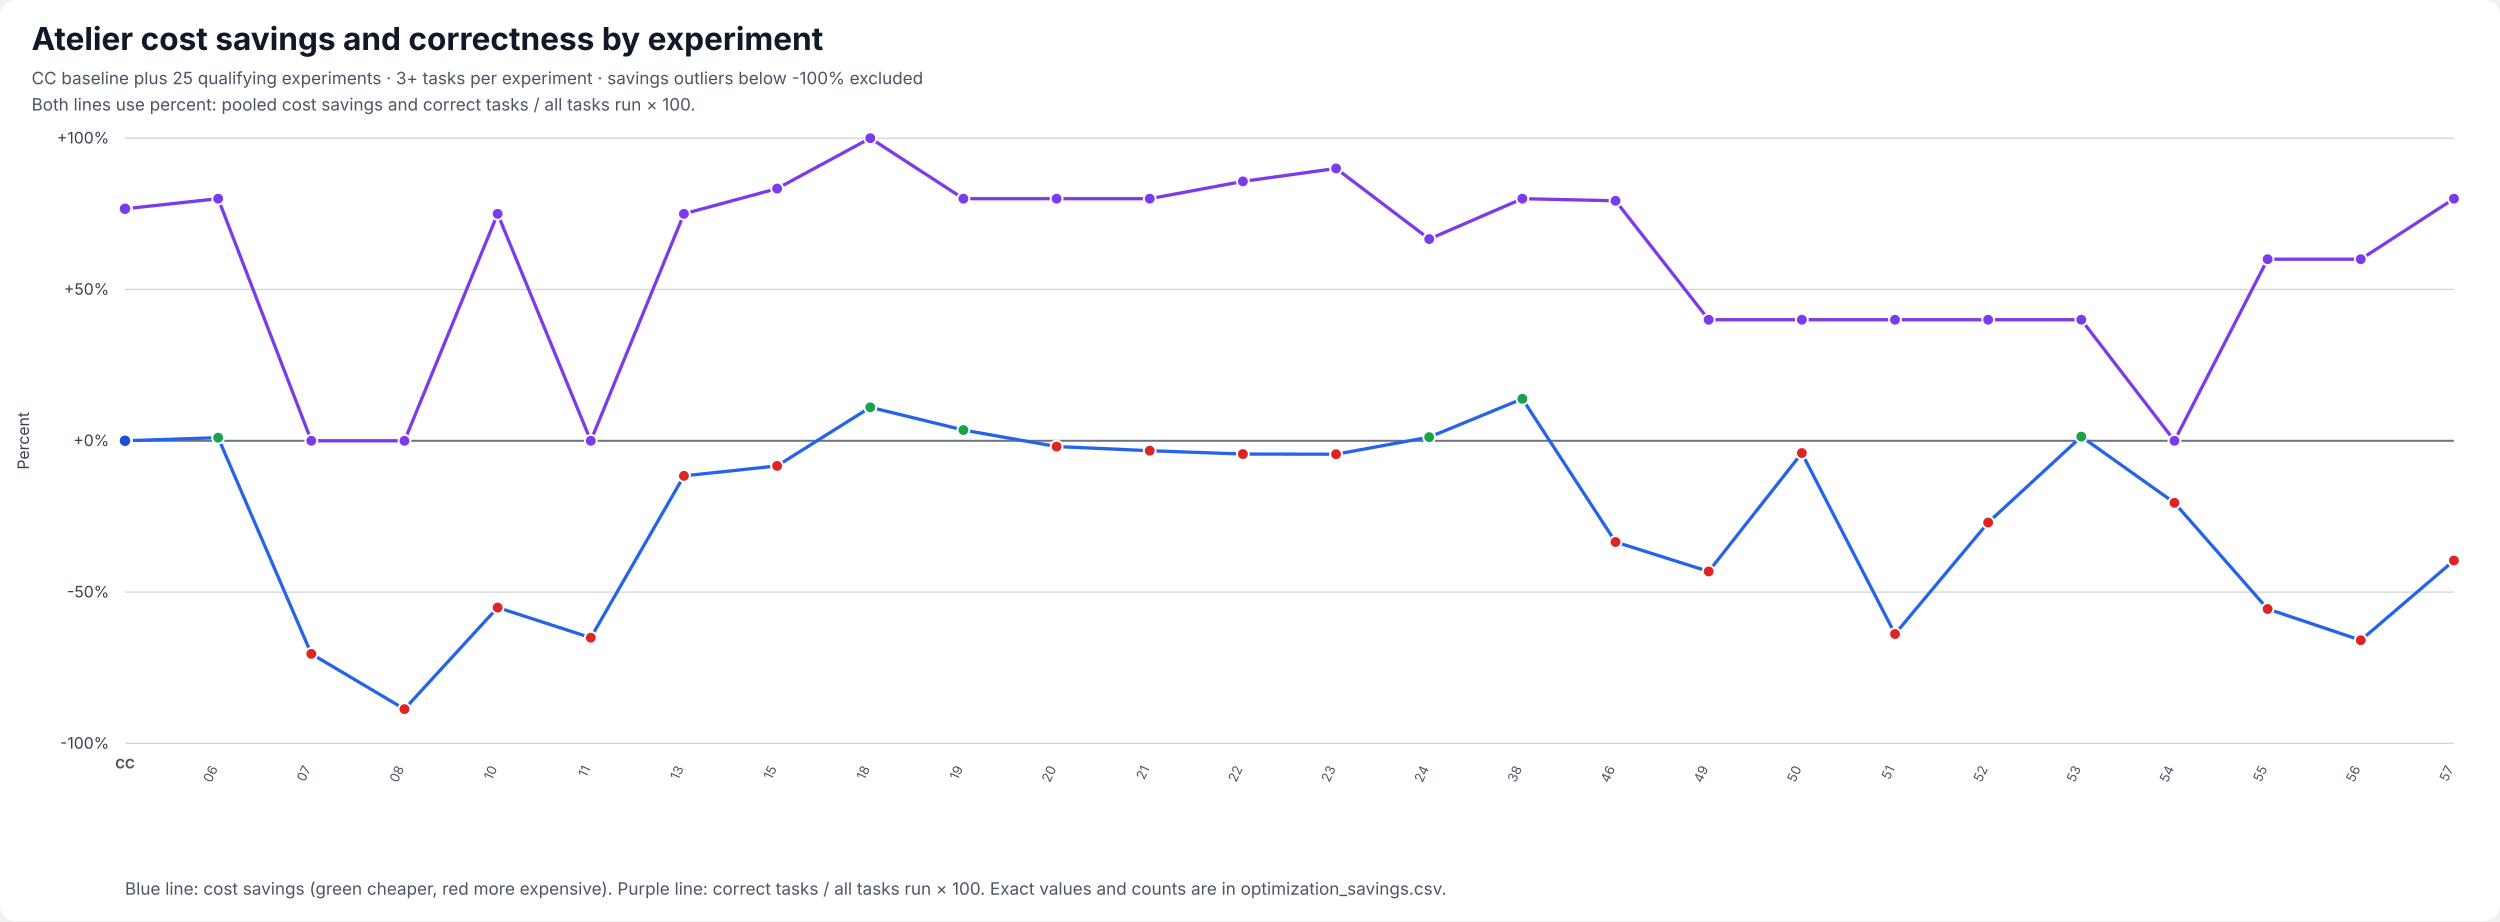
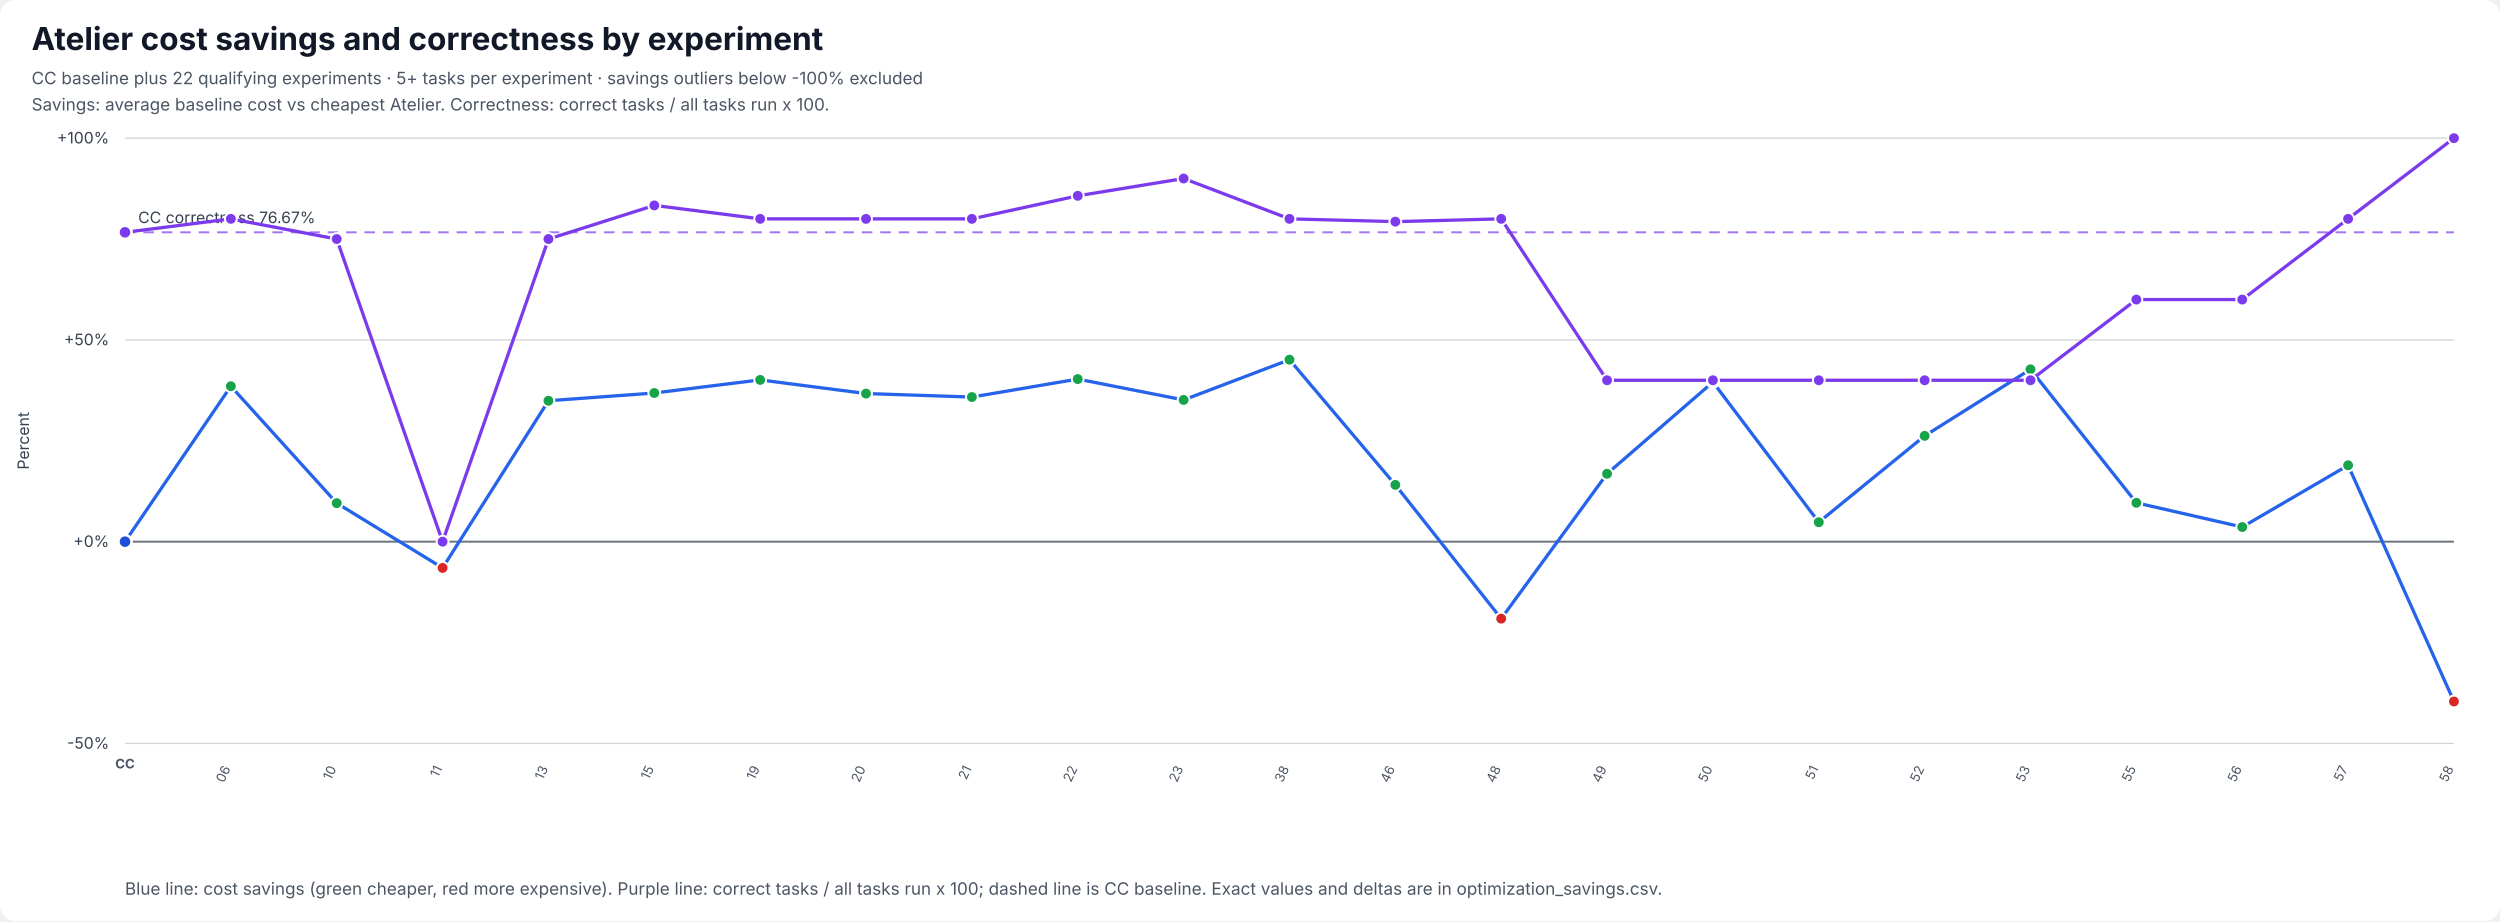
<svg xmlns="http://www.w3.org/2000/svg" width="1900" height="700" viewBox="0 0 1900 700" role="img" aria-labelledby="title desc">
  <rect width="100%" height="100%" rx="12" fill="#ffffff" />
  <style>text{font-family:ui-sans-serif,system-ui,-apple-system,BlinkMacSystemFont,"Segoe UI",sans-serif}.title{font-size:24px;font-weight:750;fill:#111827}.subtitle{font-size:13px;fill:#4b5563}.tick{font-size:10px;fill:#4b5563}.axis{font-size:12px;fill:#374151}</style>
  <text class="title" x="24" y="38">Atelier cost savings and correctness by experiment</text>
-   <text class="subtitle" x="24" y="64">CC baseline plus 25 qualifying experiments · 3+ tasks per experiment · savings outliers below -100% excluded</text>
-   <text class="subtitle" x="24" y="84">Both lines use percent: pooled cost savings and correct tasks / all tasks run × 100.</text>
+   <text class="subtitle" x="24" y="64">CC baseline plus 22 qualifying experiments · 5+ tasks per experiment · savings outliers below -100% excluded</text>
+   <text class="subtitle" x="24" y="84">Savings: average baseline cost vs cheapest Atelier. Correctness: correct tasks / all tasks run x 100.</text>
  <line x1="95" x2="1865" y1="565.00" y2="565.00" stroke="#d1d5db" stroke-width="1" />
-   <text class="axis" x="83" y="569.00" text-anchor="end">-100%</text>
-   <line x1="95" x2="1865" y1="450.00" y2="450.00" stroke="#d1d5db" stroke-width="1" />
-   <text class="axis" x="83" y="454.00" text-anchor="end">-50%</text>
-   <line x1="95" x2="1865" y1="335.00" y2="335.00" stroke="#6b7280" stroke-width="1.5" />
-   <text class="axis" x="83" y="339.00" text-anchor="end">+0%</text>
-   <line x1="95" x2="1865" y1="220.00" y2="220.00" stroke="#d1d5db" stroke-width="1" />
-   <text class="axis" x="83" y="224.00" text-anchor="end">+50%</text>
+   <text class="axis" x="83" y="569.00" text-anchor="end">-50%</text>
+   <line x1="95" x2="1865" y1="411.67" y2="411.67" stroke="#6b7280" stroke-width="1.5" />
+   <text class="axis" x="83" y="415.67" text-anchor="end">+0%</text>
+   <line x1="95" x2="1865" y1="258.33" y2="258.33" stroke="#d1d5db" stroke-width="1" />
+   <text class="axis" x="83" y="262.33" text-anchor="end">+50%</text>
  <line x1="95" x2="1865" y1="105.00" y2="105.00" stroke="#d1d5db" stroke-width="1" />
  <text class="axis" x="83" y="109.00" text-anchor="end">+100%</text>
-   <polyline points="95.00,335.00 165.80,332.62 236.60,496.95 307.40,538.91 378.20,461.73 449.00,484.65 519.80,361.65 590.60,354.08 661.40,309.55 732.20,326.83 803.00,339.37 873.80,342.55 944.60,345.08 1015.40,345.20 1086.20,332.23 1157.00,303.11 1227.80,411.93 1298.60,434.32 1369.40,344.32 1440.20,481.85 1511.00,397.12 1581.80,331.83 1652.60,382.15 1723.40,462.82 1794.20,486.58 1865.00,425.99" fill="none" stroke="#2563eb" stroke-width="2.5" stroke-linejoin="round" stroke-linecap="round" />
-   <polyline points="95.00,158.67 165.80,151.00 236.60,335.00 307.40,335.00 378.20,162.50 449.00,335.00 519.80,162.50 590.60,143.33 661.40,105.00 732.20,151.00 803.00,151.00 873.80,151.00 944.60,137.86 1015.40,128.00 1086.20,181.67 1157.00,151.00 1227.80,152.59 1298.60,243.00 1369.40,243.00 1440.20,243.00 1511.00,243.00 1581.80,243.00 1652.60,335.00 1723.40,197.00 1794.20,197.00 1865.00,151.00" fill="none" stroke="#7c3aed" stroke-width="2.5" stroke-linejoin="round" stroke-linecap="round" />
-   <circle cx="95.00" cy="335.00" r="5" fill="#1d4ed8" stroke="#ffffff" stroke-width="2" />
-   <circle cx="95.00" cy="158.67" r="5" fill="#7c3aed" stroke="#ffffff" stroke-width="2" />
+   <line x1="95" x2="1865" y1="176.56" y2="176.56" stroke="#7c3aed" stroke-width="1.5" stroke-dasharray="8 6" opacity="0.7" />
+   <text class="axis" x="105" y="169.56" text-anchor="start" fill="#7c3aed">CC correctness 76.67%</text>
+   <polyline points="95.00,411.67 175.45,293.53 255.91,382.39 336.36,431.62 416.82,304.57 497.27,298.68 577.73,288.73 658.18,299.12 738.64,301.75 819.09,288.10 899.55,303.95 980.00,273.37 1060.45,368.50 1140.91,470.16 1221.36,360.07 1301.82,290.36 1382.27,396.88 1462.73,331.26 1543.18,280.69 1623.64,382.14 1704.09,400.55 1784.55,353.62 1865.00,533.14" fill="none" stroke="#2563eb" stroke-width="2.5" stroke-linejoin="round" stroke-linecap="round" />
+   <polyline points="95.00,176.56 175.45,166.33 255.91,181.67 336.36,411.67 416.82,181.67 497.27,156.11 577.73,166.33 658.18,166.33 738.64,166.33 819.09,148.81 899.55,135.67 980.00,166.33 1060.45,168.45 1140.91,166.33 1221.36,289.00 1301.82,289.00 1382.27,289.00 1462.73,289.00 1543.18,289.00 1623.64,227.67 1704.09,227.67 1784.55,166.33 1865.00,105.00" fill="none" stroke="#7c3aed" stroke-width="2.5" stroke-linejoin="round" stroke-linecap="round" />
+   <circle cx="95.00" cy="411.67" r="5" fill="#1d4ed8" stroke="#ffffff" stroke-width="2" />
+   <circle cx="95.00" cy="176.56" r="5" fill="#7c3aed" stroke="#ffffff" stroke-width="2" />
  <text class="tick" x="95.00" y="584" text-anchor="middle" font-weight="700">CC</text>
-   <circle cx="165.80" cy="332.62" r="4.5" fill="#16a34a" stroke="#ffffff" stroke-width="1.5" />
-   <circle cx="165.80" cy="151.00" r="4.5" fill="#7c3aed" stroke="#ffffff" stroke-width="1.5" />
-   <text class="tick" x="165.80" y="584" text-anchor="end" transform="rotate(-65 165.80 584)">06</text>
-   <circle cx="236.60" cy="496.95" r="4.5" fill="#dc2626" stroke="#ffffff" stroke-width="1.5" />
-   <circle cx="236.60" cy="335.00" r="4.5" fill="#7c3aed" stroke="#ffffff" stroke-width="1.5" />
-   <text class="tick" x="236.60" y="584" text-anchor="end" transform="rotate(-65 236.60 584)">07</text>
-   <circle cx="307.40" cy="538.91" r="4.5" fill="#dc2626" stroke="#ffffff" stroke-width="1.5" />
-   <circle cx="307.40" cy="335.00" r="4.5" fill="#7c3aed" stroke="#ffffff" stroke-width="1.5" />
-   <text class="tick" x="307.40" y="584" text-anchor="end" transform="rotate(-65 307.40 584)">08</text>
-   <circle cx="378.20" cy="461.73" r="4.5" fill="#dc2626" stroke="#ffffff" stroke-width="1.5" />
-   <circle cx="378.20" cy="162.50" r="4.5" fill="#7c3aed" stroke="#ffffff" stroke-width="1.5" />
-   <text class="tick" x="378.20" y="584" text-anchor="end" transform="rotate(-65 378.20 584)">10</text>
-   <circle cx="449.00" cy="484.65" r="4.5" fill="#dc2626" stroke="#ffffff" stroke-width="1.5" />
-   <circle cx="449.00" cy="335.00" r="4.5" fill="#7c3aed" stroke="#ffffff" stroke-width="1.5" />
-   <text class="tick" x="449.00" y="584" text-anchor="end" transform="rotate(-65 449.00 584)">11</text>
-   <circle cx="519.80" cy="361.65" r="4.5" fill="#dc2626" stroke="#ffffff" stroke-width="1.5" />
-   <circle cx="519.80" cy="162.50" r="4.5" fill="#7c3aed" stroke="#ffffff" stroke-width="1.5" />
-   <text class="tick" x="519.80" y="584" text-anchor="end" transform="rotate(-65 519.80 584)">13</text>
-   <circle cx="590.60" cy="354.08" r="4.5" fill="#dc2626" stroke="#ffffff" stroke-width="1.5" />
-   <circle cx="590.60" cy="143.33" r="4.5" fill="#7c3aed" stroke="#ffffff" stroke-width="1.5" />
-   <text class="tick" x="590.60" y="584" text-anchor="end" transform="rotate(-65 590.60 584)">15</text>
-   <circle cx="661.40" cy="309.55" r="4.5" fill="#16a34a" stroke="#ffffff" stroke-width="1.5" />
-   <circle cx="661.40" cy="105.00" r="4.5" fill="#7c3aed" stroke="#ffffff" stroke-width="1.5" />
-   <text class="tick" x="661.40" y="584" text-anchor="end" transform="rotate(-65 661.40 584)">18</text>
-   <circle cx="732.20" cy="326.83" r="4.5" fill="#16a34a" stroke="#ffffff" stroke-width="1.5" />
-   <circle cx="732.20" cy="151.00" r="4.5" fill="#7c3aed" stroke="#ffffff" stroke-width="1.5" />
-   <text class="tick" x="732.20" y="584" text-anchor="end" transform="rotate(-65 732.20 584)">19</text>
-   <circle cx="803.00" cy="339.37" r="4.5" fill="#dc2626" stroke="#ffffff" stroke-width="1.5" />
-   <circle cx="803.00" cy="151.00" r="4.5" fill="#7c3aed" stroke="#ffffff" stroke-width="1.5" />
-   <text class="tick" x="803.00" y="584" text-anchor="end" transform="rotate(-65 803.00 584)">20</text>
-   <circle cx="873.80" cy="342.55" r="4.5" fill="#dc2626" stroke="#ffffff" stroke-width="1.5" />
-   <circle cx="873.80" cy="151.00" r="4.5" fill="#7c3aed" stroke="#ffffff" stroke-width="1.5" />
-   <text class="tick" x="873.80" y="584" text-anchor="end" transform="rotate(-65 873.80 584)">21</text>
-   <circle cx="944.60" cy="345.08" r="4.5" fill="#dc2626" stroke="#ffffff" stroke-width="1.5" />
-   <circle cx="944.60" cy="137.86" r="4.5" fill="#7c3aed" stroke="#ffffff" stroke-width="1.5" />
-   <text class="tick" x="944.60" y="584" text-anchor="end" transform="rotate(-65 944.60 584)">22</text>
-   <circle cx="1015.40" cy="345.20" r="4.5" fill="#dc2626" stroke="#ffffff" stroke-width="1.5" />
-   <circle cx="1015.40" cy="128.00" r="4.5" fill="#7c3aed" stroke="#ffffff" stroke-width="1.5" />
-   <text class="tick" x="1015.40" y="584" text-anchor="end" transform="rotate(-65 1015.40 584)">23</text>
-   <circle cx="1086.20" cy="332.23" r="4.5" fill="#16a34a" stroke="#ffffff" stroke-width="1.5" />
-   <circle cx="1086.20" cy="181.67" r="4.5" fill="#7c3aed" stroke="#ffffff" stroke-width="1.5" />
-   <text class="tick" x="1086.20" y="584" text-anchor="end" transform="rotate(-65 1086.20 584)">24</text>
-   <circle cx="1157.00" cy="303.11" r="4.5" fill="#16a34a" stroke="#ffffff" stroke-width="1.5" />
-   <circle cx="1157.00" cy="151.00" r="4.5" fill="#7c3aed" stroke="#ffffff" stroke-width="1.5" />
-   <text class="tick" x="1157.00" y="584" text-anchor="end" transform="rotate(-65 1157.00 584)">38</text>
-   <circle cx="1227.80" cy="411.93" r="4.5" fill="#dc2626" stroke="#ffffff" stroke-width="1.5" />
-   <circle cx="1227.80" cy="152.59" r="4.5" fill="#7c3aed" stroke="#ffffff" stroke-width="1.5" />
-   <text class="tick" x="1227.80" y="584" text-anchor="end" transform="rotate(-65 1227.80 584)">46</text>
-   <circle cx="1298.60" cy="434.32" r="4.5" fill="#dc2626" stroke="#ffffff" stroke-width="1.5" />
-   <circle cx="1298.60" cy="243.00" r="4.5" fill="#7c3aed" stroke="#ffffff" stroke-width="1.5" />
-   <text class="tick" x="1298.60" y="584" text-anchor="end" transform="rotate(-65 1298.60 584)">49</text>
-   <circle cx="1369.40" cy="344.32" r="4.5" fill="#dc2626" stroke="#ffffff" stroke-width="1.5" />
-   <circle cx="1369.40" cy="243.00" r="4.5" fill="#7c3aed" stroke="#ffffff" stroke-width="1.5" />
-   <text class="tick" x="1369.40" y="584" text-anchor="end" transform="rotate(-65 1369.40 584)">50</text>
-   <circle cx="1440.20" cy="481.85" r="4.5" fill="#dc2626" stroke="#ffffff" stroke-width="1.5" />
-   <circle cx="1440.20" cy="243.00" r="4.5" fill="#7c3aed" stroke="#ffffff" stroke-width="1.5" />
-   <text class="tick" x="1440.20" y="584" text-anchor="end" transform="rotate(-65 1440.20 584)">51</text>
-   <circle cx="1511.00" cy="397.12" r="4.5" fill="#dc2626" stroke="#ffffff" stroke-width="1.5" />
-   <circle cx="1511.00" cy="243.00" r="4.5" fill="#7c3aed" stroke="#ffffff" stroke-width="1.5" />
-   <text class="tick" x="1511.00" y="584" text-anchor="end" transform="rotate(-65 1511.00 584)">52</text>
-   <circle cx="1581.80" cy="331.83" r="4.5" fill="#16a34a" stroke="#ffffff" stroke-width="1.5" />
-   <circle cx="1581.80" cy="243.00" r="4.5" fill="#7c3aed" stroke="#ffffff" stroke-width="1.5" />
-   <text class="tick" x="1581.80" y="584" text-anchor="end" transform="rotate(-65 1581.80 584)">53</text>
-   <circle cx="1652.60" cy="382.15" r="4.5" fill="#dc2626" stroke="#ffffff" stroke-width="1.5" />
-   <circle cx="1652.60" cy="335.00" r="4.5" fill="#7c3aed" stroke="#ffffff" stroke-width="1.5" />
-   <text class="tick" x="1652.60" y="584" text-anchor="end" transform="rotate(-65 1652.60 584)">54</text>
-   <circle cx="1723.40" cy="462.82" r="4.5" fill="#dc2626" stroke="#ffffff" stroke-width="1.5" />
-   <circle cx="1723.40" cy="197.00" r="4.5" fill="#7c3aed" stroke="#ffffff" stroke-width="1.5" />
-   <text class="tick" x="1723.40" y="584" text-anchor="end" transform="rotate(-65 1723.40 584)">55</text>
-   <circle cx="1794.20" cy="486.58" r="4.5" fill="#dc2626" stroke="#ffffff" stroke-width="1.5" />
-   <circle cx="1794.20" cy="197.00" r="4.5" fill="#7c3aed" stroke="#ffffff" stroke-width="1.5" />
-   <text class="tick" x="1794.20" y="584" text-anchor="end" transform="rotate(-65 1794.20 584)">56</text>
-   <circle cx="1865.00" cy="425.99" r="4.5" fill="#dc2626" stroke="#ffffff" stroke-width="1.5" />
-   <circle cx="1865.00" cy="151.00" r="4.5" fill="#7c3aed" stroke="#ffffff" stroke-width="1.5" />
-   <text class="tick" x="1865.00" y="584" text-anchor="end" transform="rotate(-65 1865.00 584)">57</text>
+   <circle cx="175.45" cy="293.53" r="4.5" fill="#16a34a" stroke="#ffffff" stroke-width="1.5" />
+   <circle cx="175.45" cy="166.33" r="4.5" fill="#7c3aed" stroke="#ffffff" stroke-width="1.5" />
+   <text class="tick" x="175.45" y="584" text-anchor="end" transform="rotate(-65 175.45 584)">06</text>
+   <circle cx="255.91" cy="382.39" r="4.5" fill="#16a34a" stroke="#ffffff" stroke-width="1.5" />
+   <circle cx="255.91" cy="181.67" r="4.5" fill="#7c3aed" stroke="#ffffff" stroke-width="1.5" />
+   <text class="tick" x="255.91" y="584" text-anchor="end" transform="rotate(-65 255.91 584)">10</text>
+   <circle cx="336.36" cy="431.62" r="4.5" fill="#dc2626" stroke="#ffffff" stroke-width="1.5" />
+   <circle cx="336.36" cy="411.67" r="4.5" fill="#7c3aed" stroke="#ffffff" stroke-width="1.5" />
+   <text class="tick" x="336.36" y="584" text-anchor="end" transform="rotate(-65 336.36 584)">11</text>
+   <circle cx="416.82" cy="304.57" r="4.5" fill="#16a34a" stroke="#ffffff" stroke-width="1.5" />
+   <circle cx="416.82" cy="181.67" r="4.5" fill="#7c3aed" stroke="#ffffff" stroke-width="1.5" />
+   <text class="tick" x="416.82" y="584" text-anchor="end" transform="rotate(-65 416.82 584)">13</text>
+   <circle cx="497.27" cy="298.68" r="4.5" fill="#16a34a" stroke="#ffffff" stroke-width="1.5" />
+   <circle cx="497.27" cy="156.11" r="4.5" fill="#7c3aed" stroke="#ffffff" stroke-width="1.5" />
+   <text class="tick" x="497.27" y="584" text-anchor="end" transform="rotate(-65 497.27 584)">15</text>
+   <circle cx="577.73" cy="288.73" r="4.5" fill="#16a34a" stroke="#ffffff" stroke-width="1.5" />
+   <circle cx="577.73" cy="166.33" r="4.5" fill="#7c3aed" stroke="#ffffff" stroke-width="1.5" />
+   <text class="tick" x="577.73" y="584" text-anchor="end" transform="rotate(-65 577.73 584)">19</text>
+   <circle cx="658.18" cy="299.12" r="4.5" fill="#16a34a" stroke="#ffffff" stroke-width="1.5" />
+   <circle cx="658.18" cy="166.33" r="4.5" fill="#7c3aed" stroke="#ffffff" stroke-width="1.5" />
+   <text class="tick" x="658.18" y="584" text-anchor="end" transform="rotate(-65 658.18 584)">20</text>
+   <circle cx="738.64" cy="301.75" r="4.5" fill="#16a34a" stroke="#ffffff" stroke-width="1.5" />
+   <circle cx="738.64" cy="166.33" r="4.5" fill="#7c3aed" stroke="#ffffff" stroke-width="1.5" />
+   <text class="tick" x="738.64" y="584" text-anchor="end" transform="rotate(-65 738.64 584)">21</text>
+   <circle cx="819.09" cy="288.10" r="4.5" fill="#16a34a" stroke="#ffffff" stroke-width="1.5" />
+   <circle cx="819.09" cy="148.81" r="4.5" fill="#7c3aed" stroke="#ffffff" stroke-width="1.5" />
+   <text class="tick" x="819.09" y="584" text-anchor="end" transform="rotate(-65 819.09 584)">22</text>
+   <circle cx="899.55" cy="303.95" r="4.5" fill="#16a34a" stroke="#ffffff" stroke-width="1.5" />
+   <circle cx="899.55" cy="135.67" r="4.5" fill="#7c3aed" stroke="#ffffff" stroke-width="1.5" />
+   <text class="tick" x="899.55" y="584" text-anchor="end" transform="rotate(-65 899.55 584)">23</text>
+   <circle cx="980.00" cy="273.37" r="4.5" fill="#16a34a" stroke="#ffffff" stroke-width="1.5" />
+   <circle cx="980.00" cy="166.33" r="4.5" fill="#7c3aed" stroke="#ffffff" stroke-width="1.5" />
+   <text class="tick" x="980.00" y="584" text-anchor="end" transform="rotate(-65 980.00 584)">38</text>
+   <circle cx="1060.45" cy="368.50" r="4.5" fill="#16a34a" stroke="#ffffff" stroke-width="1.5" />
+   <circle cx="1060.45" cy="168.45" r="4.5" fill="#7c3aed" stroke="#ffffff" stroke-width="1.5" />
+   <text class="tick" x="1060.45" y="584" text-anchor="end" transform="rotate(-65 1060.45 584)">46</text>
+   <circle cx="1140.91" cy="470.16" r="4.5" fill="#dc2626" stroke="#ffffff" stroke-width="1.5" />
+   <circle cx="1140.91" cy="166.33" r="4.5" fill="#7c3aed" stroke="#ffffff" stroke-width="1.5" />
+   <text class="tick" x="1140.91" y="584" text-anchor="end" transform="rotate(-65 1140.91 584)">48</text>
+   <circle cx="1221.36" cy="360.07" r="4.5" fill="#16a34a" stroke="#ffffff" stroke-width="1.5" />
+   <circle cx="1221.36" cy="289.00" r="4.5" fill="#7c3aed" stroke="#ffffff" stroke-width="1.5" />
+   <text class="tick" x="1221.36" y="584" text-anchor="end" transform="rotate(-65 1221.36 584)">49</text>
+   <circle cx="1301.82" cy="290.36" r="4.5" fill="#16a34a" stroke="#ffffff" stroke-width="1.5" />
+   <circle cx="1301.82" cy="289.00" r="4.5" fill="#7c3aed" stroke="#ffffff" stroke-width="1.5" />
+   <text class="tick" x="1301.82" y="584" text-anchor="end" transform="rotate(-65 1301.82 584)">50</text>
+   <circle cx="1382.27" cy="396.88" r="4.5" fill="#16a34a" stroke="#ffffff" stroke-width="1.5" />
+   <circle cx="1382.27" cy="289.00" r="4.5" fill="#7c3aed" stroke="#ffffff" stroke-width="1.5" />
+   <text class="tick" x="1382.27" y="584" text-anchor="end" transform="rotate(-65 1382.27 584)">51</text>
+   <circle cx="1462.73" cy="331.26" r="4.5" fill="#16a34a" stroke="#ffffff" stroke-width="1.5" />
+   <circle cx="1462.73" cy="289.00" r="4.5" fill="#7c3aed" stroke="#ffffff" stroke-width="1.5" />
+   <text class="tick" x="1462.73" y="584" text-anchor="end" transform="rotate(-65 1462.73 584)">52</text>
+   <circle cx="1543.18" cy="280.69" r="4.5" fill="#16a34a" stroke="#ffffff" stroke-width="1.5" />
+   <circle cx="1543.18" cy="289.00" r="4.5" fill="#7c3aed" stroke="#ffffff" stroke-width="1.5" />
+   <text class="tick" x="1543.18" y="584" text-anchor="end" transform="rotate(-65 1543.18 584)">53</text>
+   <circle cx="1623.64" cy="382.14" r="4.5" fill="#16a34a" stroke="#ffffff" stroke-width="1.5" />
+   <circle cx="1623.64" cy="227.67" r="4.5" fill="#7c3aed" stroke="#ffffff" stroke-width="1.5" />
+   <text class="tick" x="1623.64" y="584" text-anchor="end" transform="rotate(-65 1623.64 584)">55</text>
+   <circle cx="1704.09" cy="400.55" r="4.5" fill="#16a34a" stroke="#ffffff" stroke-width="1.5" />
+   <circle cx="1704.09" cy="227.67" r="4.5" fill="#7c3aed" stroke="#ffffff" stroke-width="1.5" />
+   <text class="tick" x="1704.09" y="584" text-anchor="end" transform="rotate(-65 1704.09 584)">56</text>
+   <circle cx="1784.55" cy="353.62" r="4.5" fill="#16a34a" stroke="#ffffff" stroke-width="1.5" />
+   <circle cx="1784.55" cy="166.33" r="4.5" fill="#7c3aed" stroke="#ffffff" stroke-width="1.5" />
+   <text class="tick" x="1784.55" y="584" text-anchor="end" transform="rotate(-65 1784.55 584)">57</text>
+   <circle cx="1865.00" cy="533.14" r="4.5" fill="#dc2626" stroke="#ffffff" stroke-width="1.5" />
+   <circle cx="1865.00" cy="105.00" r="4.5" fill="#7c3aed" stroke="#ffffff" stroke-width="1.5" />
+   <text class="tick" x="1865.00" y="584" text-anchor="end" transform="rotate(-65 1865.00 584)">58</text>
  <text class="axis" x="22" y="335.00" text-anchor="middle" transform="rotate(-90 22 335.00)">Percent</text>
-   <text class="subtitle" x="95" y="680">Blue line: cost savings (green cheaper, red more expensive). Purple line: correct tasks / all tasks run × 100. Exact values and counts are in optimization_savings.csv.</text>
+   <text class="subtitle" x="95" y="680">Blue line: cost savings (green cheaper, red more expensive). Purple line: correct tasks / all tasks run x 100; dashed line is CC baseline. Exact values and deltas are in optimization_savings.csv.</text>
</svg>
